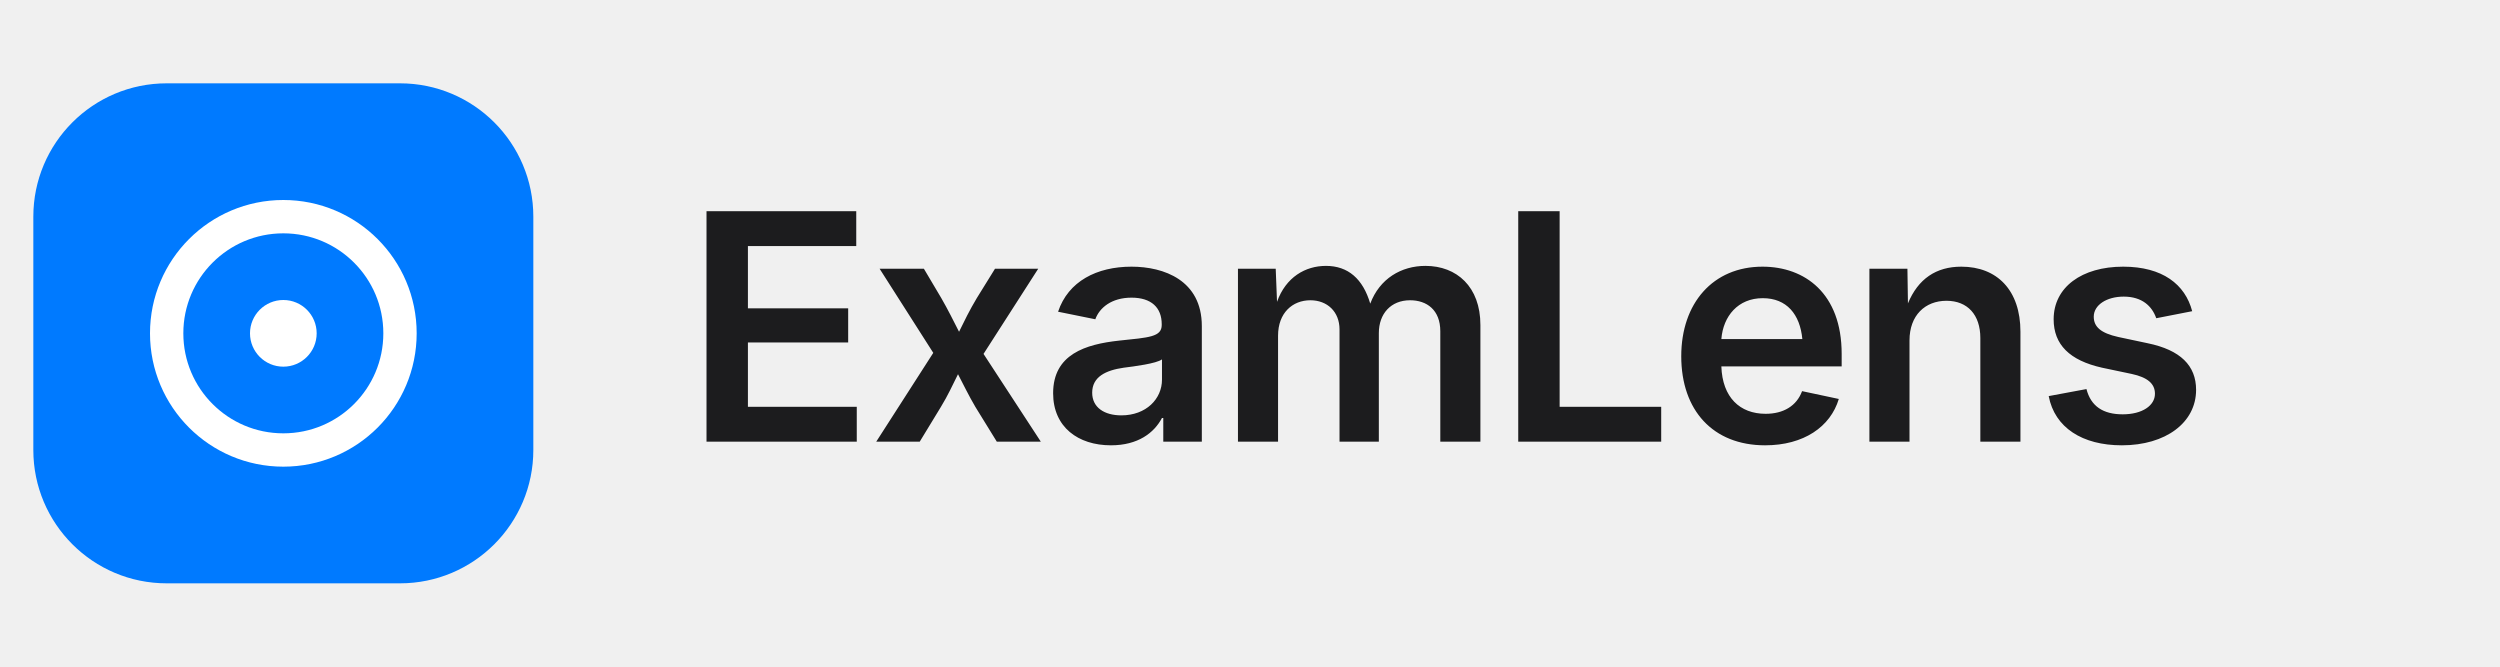
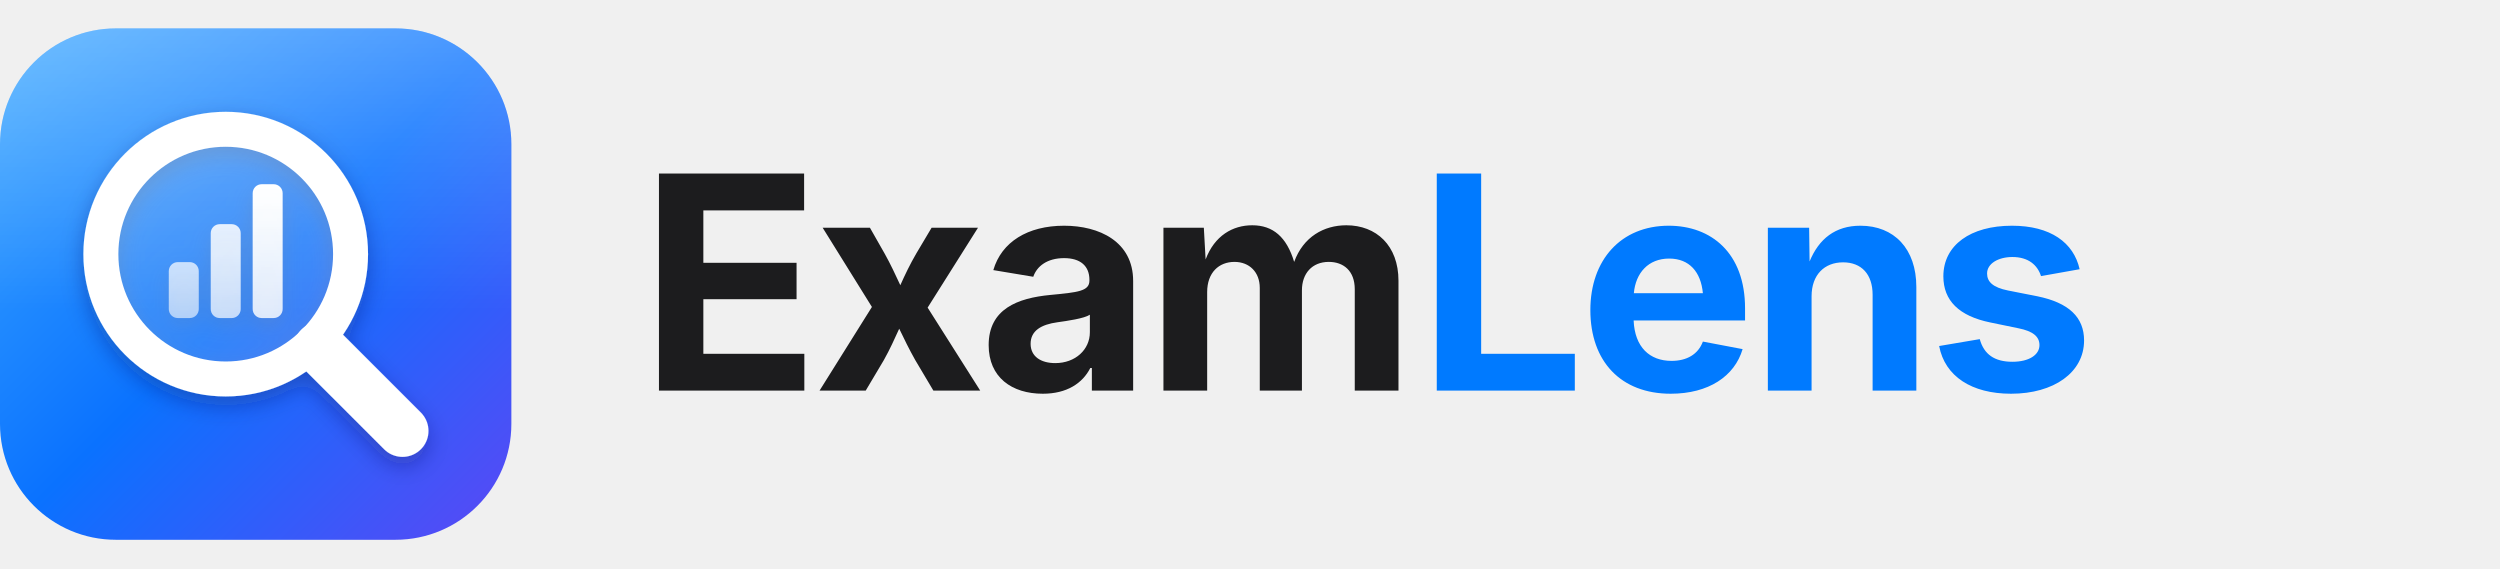
- <svg xmlns="http://www.w3.org/2000/svg" width="150" height="40" viewBox="0 0 150 40">
-   <rect x="2" y="5" width="30" height="30" rx="8" fill="#007AFF" />
-   <circle cx="17" cy="20" r="7" fill="none" stroke="#fff" stroke-width="2" />
-   <circle cx="17" cy="20" r="2" fill="#fff" />
-   <text x="41" y="26.5" font-family="-apple-system, BlinkMacSystemFont, 'SF Pro Display', 'Inter', 'Helvetica Neue', sans-serif" font-size="19" font-weight="600" letter-spacing="-0.4" fill="#1C1C1E">ExamLens</text>
+ <svg xmlns="http://www.w3.org/2000/svg" width="176" height="40" viewBox="0 0 176 40">
+   <svg x="0" y="2" width="36" height="36" viewBox="0 0 1024 1024">
+     <defs>
+       <linearGradient id="bg" x1="0" y1="0" x2="1" y2="1">
+         <stop offset="0" stop-color="#3DA9FF" />
+         <stop offset="0.5" stop-color="#0A72FF" />
+         <stop offset="1" stop-color="#5B47F5" />
+       </linearGradient>
+       <linearGradient id="gloss" x1="0" y1="0" x2="0" y2="1">
+         <stop offset="0" stop-color="#fff" stop-opacity="0.26" />
+         <stop offset="0.55" stop-color="#fff" stop-opacity="0" />
+       </linearGradient>
+       <linearGradient id="bar" x1="0" y1="0" x2="0" y2="1">
+         <stop offset="0" stop-color="#fff" />
+         <stop offset="1" stop-color="#fff" stop-opacity="0.82" />
+       </linearGradient>
+       <clipPath id="tile">
+         <rect width="1024" height="1024" rx="232" />
+       </clipPath>
+       <clipPath id="glass">
+         <circle cx="452" cy="452" r="214" />
+       </clipPath>
+       <filter id="soft" x="-20%" y="-20%" width="140%" height="140%">
+         <feDropShadow dx="0" dy="18" stdDeviation="22" flood-color="#1B1460" flood-opacity="0.35" />
+       </filter>
+     </defs>
+     <g clip-path="url(#tile)">
+       <rect width="1024" height="1024" fill="url(#bg)" />
+       <rect width="1024" height="1024" fill="url(#gloss)" />
+     </g>
+     <g filter="url(#soft)">
+       <circle cx="452" cy="452" r="250" fill="#fff" fill-opacity="0.14" />
+       <g clip-path="url(#glass)">
+         <rect x="338" y="468" width="60" height="112" rx="18" fill="url(#bar)" fill-opacity="0.72" />
+         <rect x="422" y="392" width="60" height="188" rx="18" fill="url(#bar)" fill-opacity="0.86" />
+         <rect x="506" y="312" width="60" height="268" rx="18" fill="url(#bar)" />
+       </g>
+       <circle cx="452" cy="452" r="250" fill="none" stroke="#fff" stroke-width="70" />
+       <line x1="640" y1="640" x2="806" y2="806" stroke="#fff" stroke-width="104" stroke-linecap="round" />
+     </g>
+   </svg>
+   <text x="45" y="27.5" font-family="-apple-system, BlinkMacSystemFont, 'SF Pro Display', 'Segoe UI', 'Inter', 'Helvetica Neue', sans-serif" font-size="21" font-weight="700" letter-spacing="-0.5" fill="#1C1C1E">Exam<tspan fill="#007AFF">Lens</tspan>
+   </text>
</svg>
